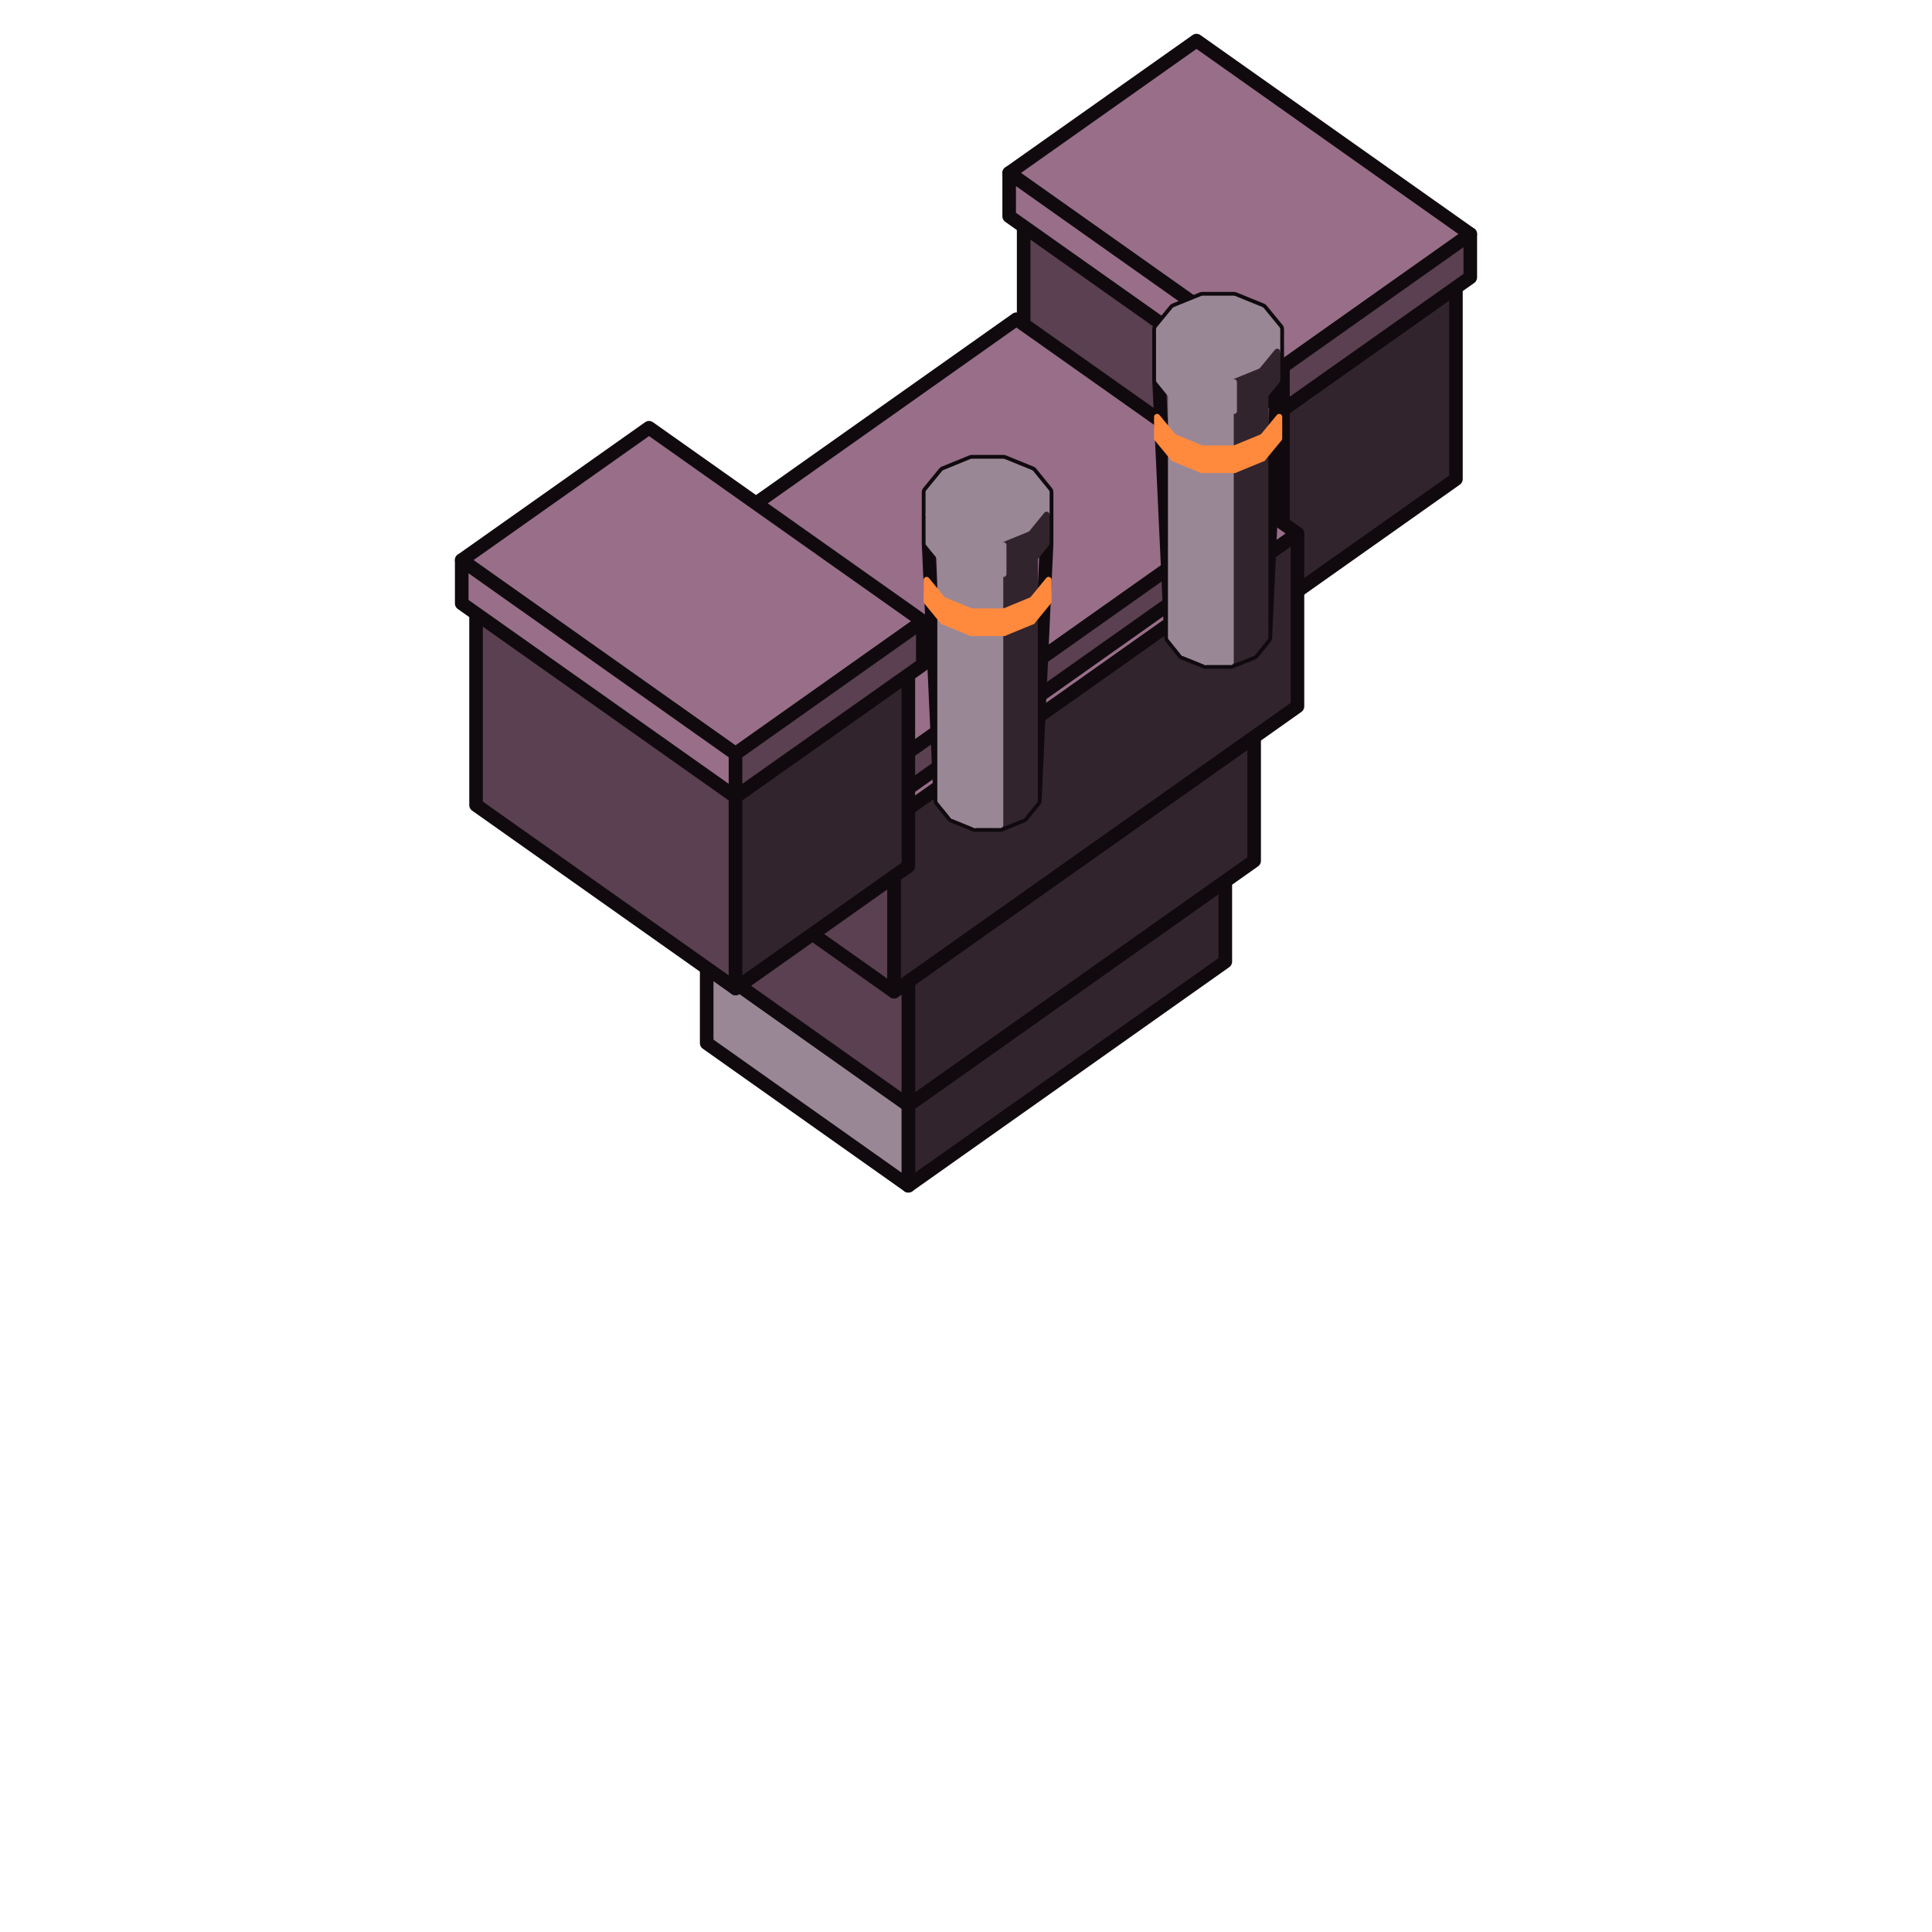
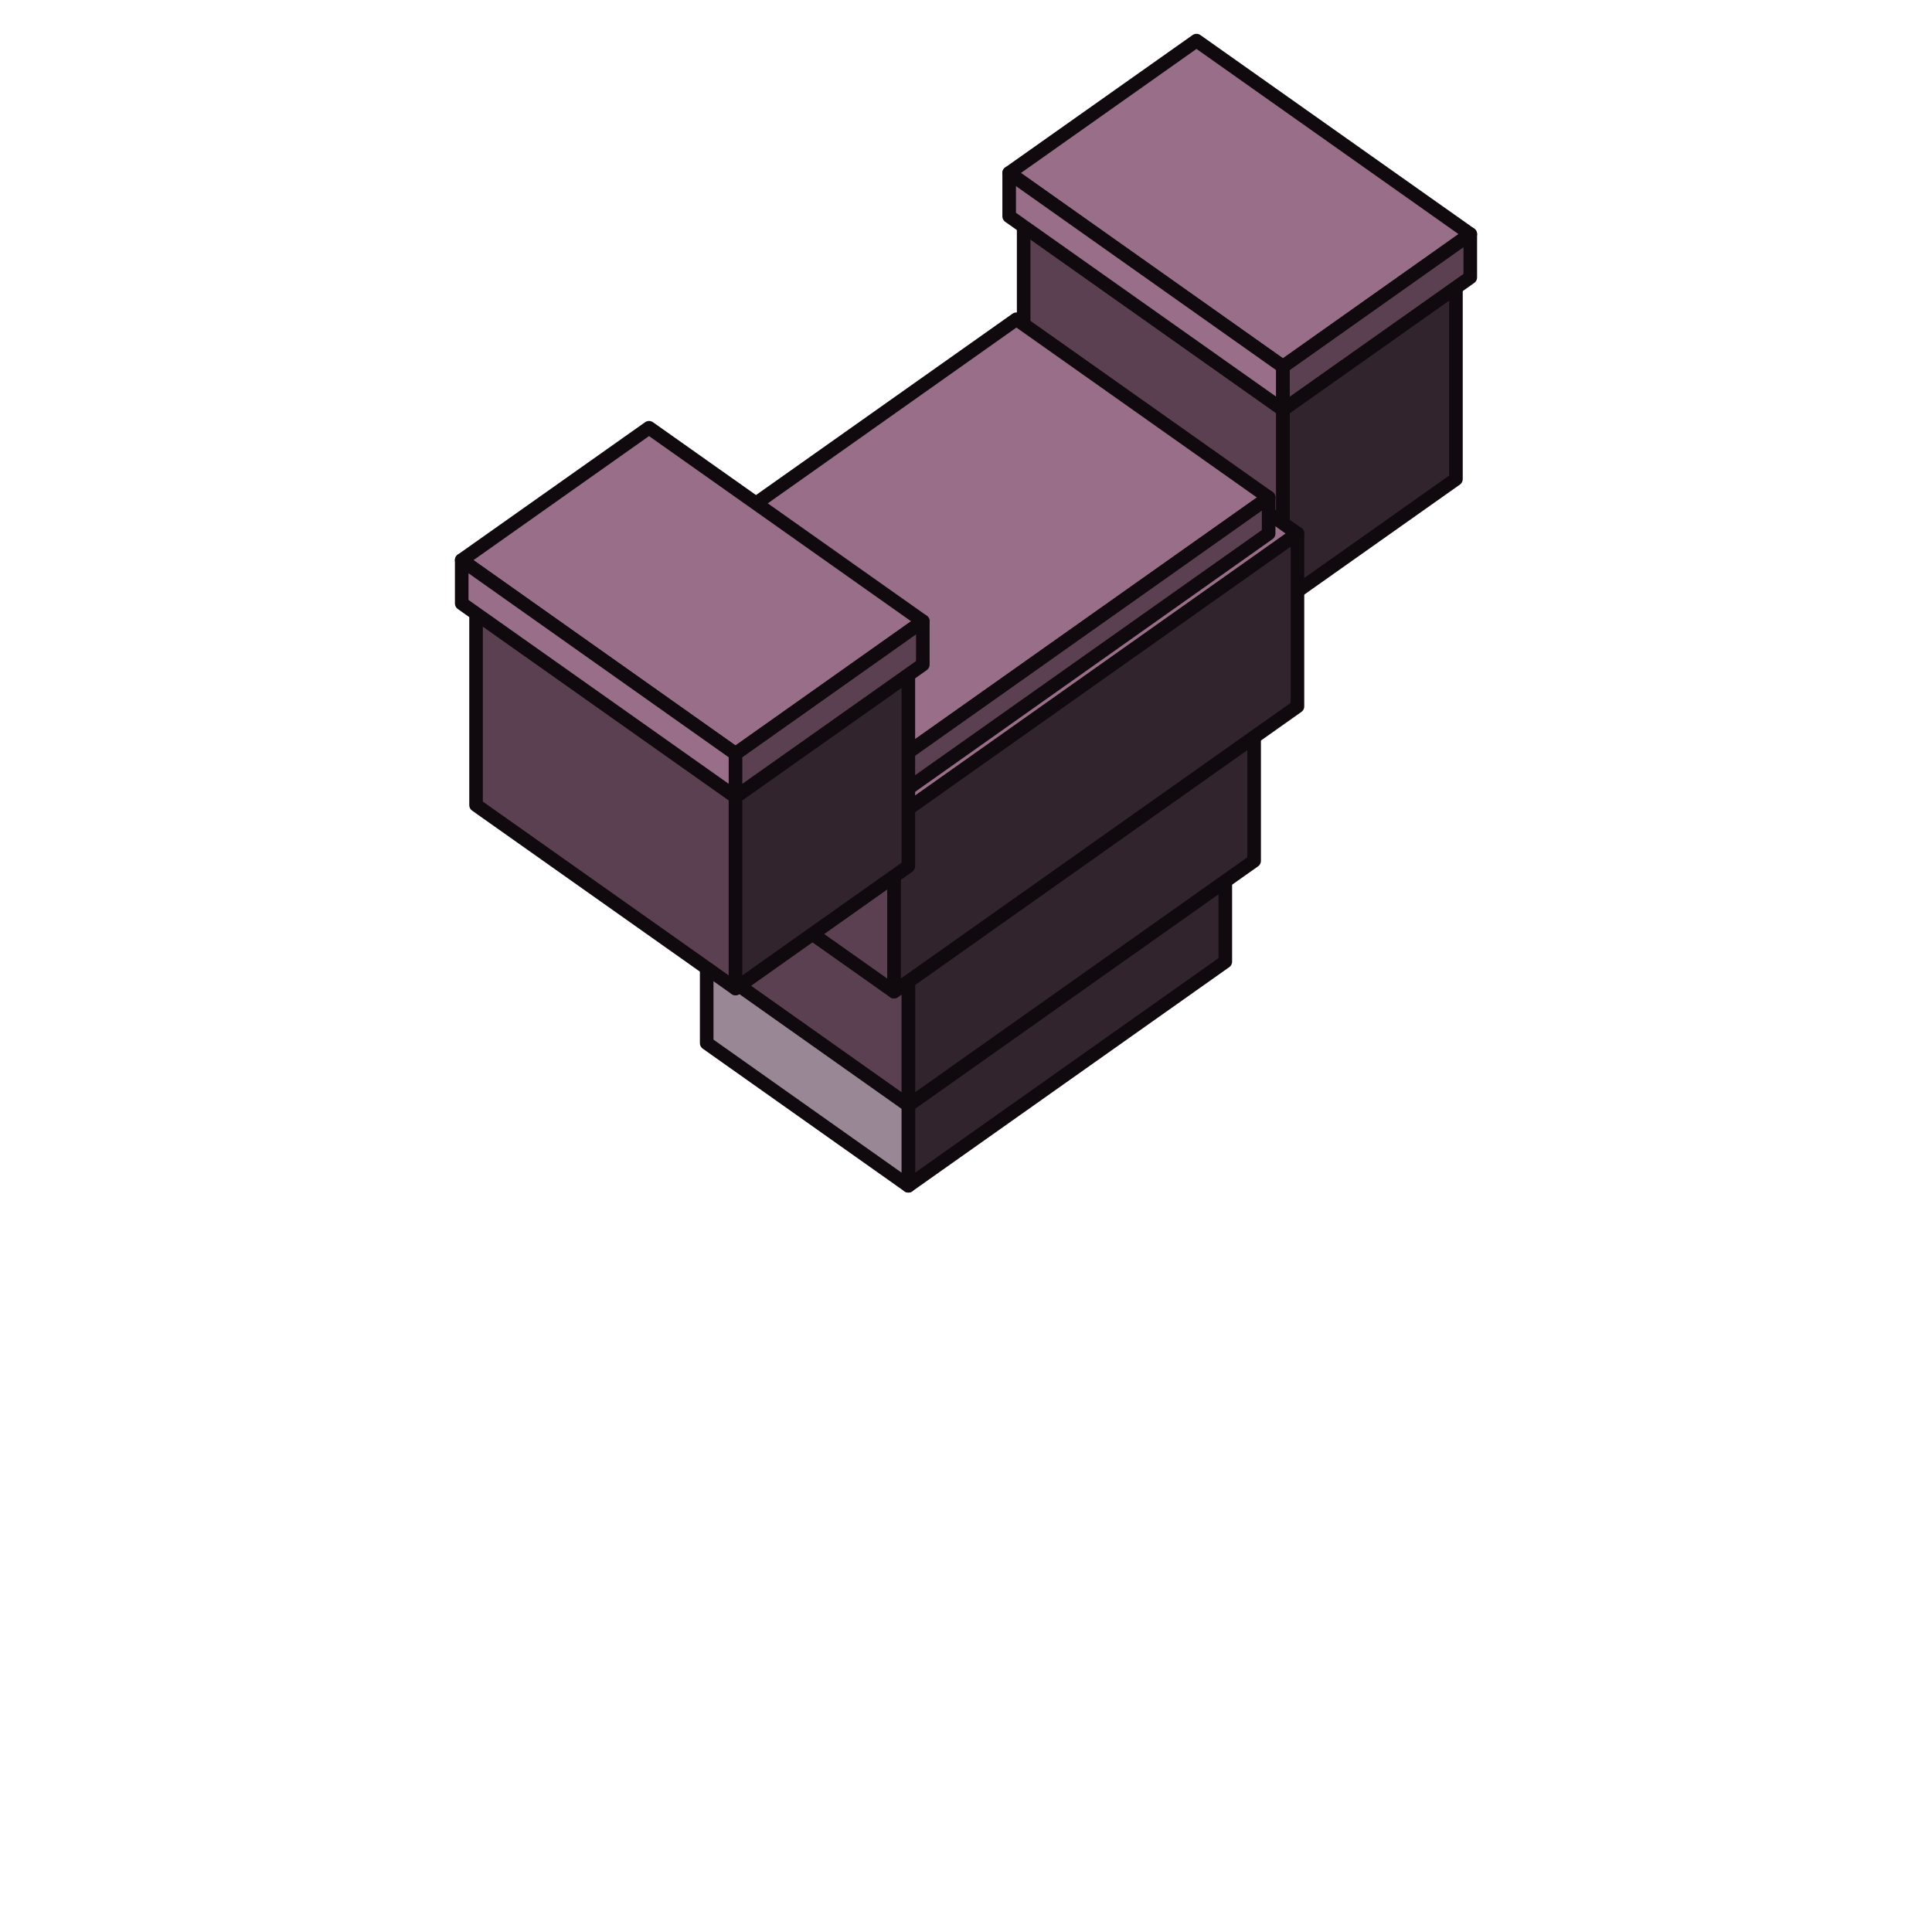
<svg xmlns="http://www.w3.org/2000/svg" viewBox="0 0 128 128" width="128" height="128" data-part-id="jugg_body" data-type="body" data-direction="west">
  <g stroke="#100a0e" stroke-width="0.9" stroke-linejoin="round">
    <path d="M45.39 51.64 L60.66 40.84 L60.66 39.5 L45.39 50.3 Z" fill="#ff8a3d" stroke="none" />
    <path d="M60.66 39.5 L60.18 39.16 L44.91 49.96 L45.39 50.3 Z" fill="#ff8a3d" stroke="none" />
    <path d="M69.73 20.62 L77.36 15.22 L77.36 12.35 L69.73 17.75 Z" fill="#ff8a3d" stroke="none" />
    <path d="M77.36 12.35 L76.79 11.95 L69.15 17.35 L69.73 17.75 Z" fill="#ff8a3d" stroke="none" />
    <path d="M81.18 57.03 L67.82 47.58 L46.82 62.43 L60.18 71.88 Z" fill="#9a8796" />
    <path d="M69.15 20.21 L69.73 20.62 L69.73 17.75 L69.15 17.35 Z" fill="#ff8a3d" stroke="none" />
    <path d="M44.43 55.57 L63.52 42.07 L63.52 26.8 L44.43 40.3 Z" fill="#32242d" />
    <path d="M44.91 51.3 L45.39 51.64 L45.39 50.3 L44.91 49.96 Z" fill="#ff8a3d" stroke="none" />
    <path d="M60.18 78.56 L81.18 63.71 L81.18 57.03 L60.18 71.88 Z" fill="#32242d" />
    <path d="M45.39 40.18 L60.66 29.38 L60.66 28.04 L45.39 38.84 Z" fill="#ff8a3d" stroke="none" />
    <path d="M46.82 69.11 L60.18 78.56 L60.18 71.88 L46.82 62.43 Z" fill="#9a8796" />
    <path d="M60.66 28.04 L60.18 27.71 L44.91 38.51 L45.39 38.84 Z" fill="#ff8a3d" stroke="none" />
    <path d="M63.52 26.8 L62.57 26.12 L43.48 39.62 L44.43 40.3 Z" fill="#5a4050" />
    <path d="M83.09 47.48 L66.86 36.0 L43.95 52.2 L60.18 63.68 Z" fill="#986e88" />
    <path d="M43.48 54.89 L44.43 55.57 L44.43 40.3 L43.48 39.62 Z" fill="#32242d" />
    <path d="M67.82 27.69 L85.0 39.84 L85.0 26.48 L67.82 14.33 Z" fill="#5a4050" />
    <path d="M60.18 73.23 L83.09 57.03 L83.09 47.48 L60.18 63.68 Z" fill="#32242d" />
    <path d="M96.46 18.38 L79.27 6.23 L67.82 14.33 L85.0 26.48 Z" fill="#986e88" />
    <path d="M44.91 39.84 L45.39 40.18 L45.39 38.84 L44.91 38.51 Z" fill="#ff8a3d" stroke="none" />
    <path d="M85.0 39.84 L96.46 31.74 L96.46 18.38 L85.0 26.48 Z" fill="#32242d" />
    <path d="M97.41 15.51 L79.27 2.69 L66.86 11.46 L85.0 24.29 Z" fill="#986e88" />
    <path d="M43.95 61.75 L60.18 73.23 L60.18 63.68 L43.95 52.2 Z" fill="#5a4050" />
    <path d="M66.86 14.33 L85.0 27.15 L85.0 24.29 L66.86 11.46 Z" fill="#986e88" />
    <path d="M85.96 35.35 L67.34 22.19 L40.61 41.09 L59.23 54.25 Z" fill="#986e88" />
    <path d="M84.05 32.96 L67.34 21.15 L42.52 38.7 L59.23 50.51 Z" fill="#986e88" />
    <path d="M85.0 27.15 L97.41 18.38 L97.41 15.51 L85.0 24.29 Z" fill="#5a4050" />
    <path d="M59.23 65.7 L85.96 46.8 L85.96 35.35 L59.23 54.25 Z" fill="#32242d" />
    <path d="M40.61 52.54 L59.23 65.7 L59.23 54.25 L40.61 41.09 Z" fill="#5a4050" />
    <path d="M59.23 52.9 L84.05 35.35 L84.05 32.96 L59.23 50.51 Z" fill="#5a4050" />
-     <path d="M76.79 21.81 L77.84 20.53 L79.66 19.79 L81.75 19.79 L83.57 20.53 L84.62 21.81 L84.62 25.2 L83.83 42.24 L83.0 43.27 L81.54 43.86 L79.87 43.86 L78.41 43.27 L77.58 42.24 L76.79 25.2 Z" fill="none" />
-     <path d="M77.58 42.24 L78.41 43.27 L78.41 26.08 L77.58 25.06 Z" fill="#9a8796" stroke="#9a8796" stroke-width="0.4" />
-     <path d="M83.0 43.27 L83.83 42.24 L83.83 25.06 L83.0 26.08 Z" fill="#32242d" stroke="#32242d" stroke-width="0.4" />
-     <path d="M78.41 43.27 L79.87 43.86 L79.87 26.68 L78.41 26.08 Z" fill="#9a8796" stroke="#9a8796" stroke-width="0.4" />
-     <path d="M81.54 43.86 L83.0 43.27 L83.0 26.08 L81.54 26.68 Z" fill="#32242d" stroke="#32242d" stroke-width="0.4" />
-     <path d="M79.87 43.86 L81.54 43.86 L81.54 26.68 L79.87 26.68 Z" fill="#9a8796" stroke="#9a8796" stroke-width="0.4" />
    <path d="M42.52 41.09 L59.23 52.9 L59.23 50.51 L42.52 38.7 Z" fill="#986e88" />
    <path d="M33.45 46.27 L41.09 40.87 L41.09 38.0 L33.45 43.4 Z" fill="#ff8a3d" stroke="none" />
    <path d="M41.09 38.0 L40.52 37.6 L32.88 43.0 L33.45 43.4 Z" fill="#ff8a3d" stroke="none" />
-     <path d="M76.66 29.05 L77.75 30.37 L77.75 28.94 L76.66 27.62 Z" fill="#ff8a3d" stroke="#ff8a3d" stroke-width="0.4" />
-     <path d="M83.66 30.37 L84.75 29.05 L84.75 27.62 L83.66 28.94 Z" fill="#ff8a3d" stroke="#ff8a3d" stroke-width="0.4" />
    <path d="M32.88 45.86 L33.45 46.27 L33.45 43.4 L32.88 43.0 Z" fill="#ff8a3d" stroke="none" />
-     <path d="M77.75 30.37 L79.62 31.14 L79.62 29.71 L77.75 28.94 Z" fill="#ff8a3d" stroke="#ff8a3d" stroke-width="0.4" />
-     <path d="M81.79 31.14 L83.66 30.37 L83.66 28.94 L81.79 29.71 Z" fill="#ff8a3d" stroke="#ff8a3d" stroke-width="0.4" />
-     <path d="M79.62 31.14 L81.79 31.14 L81.79 29.71 L79.62 29.71 Z" fill="#ff8a3d" stroke="#ff8a3d" stroke-width="0.4" />
-     <path d="M77.84 20.53 L76.79 21.81 L76.79 23.3 L77.84 24.58 L79.66 25.32 L81.75 25.32 L83.57 24.58 L84.62 23.3 L84.62 21.81 L83.57 20.53 L81.75 19.79 L79.66 19.79 Z" fill="#9a8796" stroke="#9a8796" stroke-width="0.4" />
-     <path d="M76.79 25.2 L77.84 26.49 L77.84 24.58 L76.79 23.3 Z" fill="#9a8796" stroke="#9a8796" stroke-width="0.4" />
-     <path d="M83.57 26.49 L84.62 25.2 L84.62 23.3 L83.57 24.58 Z" fill="#32242d" stroke="#32242d" stroke-width="0.4" />
-     <path d="M77.84 26.49 L79.66 27.23 L79.66 25.32 L77.84 24.58 Z" fill="#9a8796" stroke="#9a8796" stroke-width="0.4" />
-     <path d="M81.75 27.23 L83.57 26.49 L83.57 24.58 L81.75 25.32 Z" fill="#32242d" stroke="#32242d" stroke-width="0.4" />
-     <path d="M79.66 27.23 L81.75 27.23 L81.75 25.32 L79.66 25.32 Z" fill="#9a8796" stroke="#9a8796" stroke-width="0.4" />
-     <path d="M61.52 32.61 L62.57 31.33 L64.38 30.59 L66.48 30.59 L68.3 31.33 L69.34 32.61 L69.34 36.0 L68.56 53.04 L67.72 54.07 L66.27 54.66 L64.59 54.66 L63.14 54.07 L62.3 53.04 L61.52 36.0 Z" fill="none" />
-     <path d="M62.3 53.04 L63.14 54.07 L63.14 36.88 L62.3 35.86 Z" fill="#9a8796" stroke="#9a8796" stroke-width="0.4" />
-     <path d="M67.72 54.07 L68.56 53.04 L68.56 35.86 L67.72 36.88 Z" fill="#32242d" stroke="#32242d" stroke-width="0.4" />
-     <path d="M63.14 54.07 L64.59 54.66 L64.59 37.48 L63.14 36.88 Z" fill="#9a8796" stroke="#9a8796" stroke-width="0.4" />
-     <path d="M66.27 54.66 L67.72 54.07 L67.72 36.88 L66.27 37.48 Z" fill="#32242d" stroke="#32242d" stroke-width="0.4" />
-     <path d="M64.59 54.66 L66.27 54.66 L66.27 37.48 L64.59 37.48 Z" fill="#9a8796" stroke="#9a8796" stroke-width="0.4" />
    <path d="M31.54 53.34 L48.73 65.49 L48.73 52.13 L31.54 39.98 Z" fill="#5a4050" />
    <path d="M60.18 44.03 L43.0 31.88 L31.54 39.98 L48.73 52.13 Z" fill="#986e88" />
    <path d="M48.73 65.49 L60.18 57.39 L60.18 44.03 L48.73 52.13 Z" fill="#32242d" />
    <path d="M61.14 41.16 L43.0 28.34 L30.59 37.11 L48.73 49.94 Z" fill="#986e88" />
-     <path d="M61.39 39.85 L62.47 41.17 L62.47 39.74 L61.39 38.42 Z" fill="#ff8a3d" stroke="#ff8a3d" stroke-width="0.4" />
-     <path d="M68.39 41.17 L69.47 39.85 L69.47 38.42 L68.39 39.74 Z" fill="#ff8a3d" stroke="#ff8a3d" stroke-width="0.4" />
-     <path d="M62.47 41.17 L64.35 41.94 L64.35 40.51 L62.47 39.74 Z" fill="#ff8a3d" stroke="#ff8a3d" stroke-width="0.4" />
-     <path d="M66.52 41.94 L68.39 41.17 L68.39 39.74 L66.52 40.51 Z" fill="#ff8a3d" stroke="#ff8a3d" stroke-width="0.4" />
-     <path d="M64.35 41.94 L66.52 41.94 L66.52 40.51 L64.35 40.51 Z" fill="#ff8a3d" stroke="#ff8a3d" stroke-width="0.4" />
-     <path d="M62.57 31.33 L61.52 32.61 L61.52 34.1 L62.57 35.38 L64.38 36.12 L66.48 36.12 L68.3 35.38 L69.34 34.1 L69.34 32.61 L68.3 31.33 L66.48 30.59 L64.38 30.59 Z" fill="#9a8796" stroke="#9a8796" stroke-width="0.4" />
-     <path d="M61.52 36.0 L62.57 37.29 L62.57 35.38 L61.52 34.1 Z" fill="#9a8796" stroke="#9a8796" stroke-width="0.4" />
-     <path d="M68.3 37.29 L69.34 36.0 L69.34 34.1 L68.3 35.38 Z" fill="#32242d" stroke="#32242d" stroke-width="0.4" />
    <path d="M30.59 39.98 L48.73 52.8 L48.73 49.94 L30.59 37.11 Z" fill="#986e88" />
-     <path d="M62.57 37.29 L64.38 38.03 L64.38 36.12 L62.57 35.38 Z" fill="#9a8796" stroke="#9a8796" stroke-width="0.4" />
-     <path d="M66.48 38.03 L68.3 37.29 L68.3 35.38 L66.48 36.12 Z" fill="#32242d" stroke="#32242d" stroke-width="0.4" />
-     <path d="M64.38 38.03 L66.48 38.03 L66.48 36.12 L64.38 36.12 Z" fill="#9a8796" stroke="#9a8796" stroke-width="0.4" />
    <path d="M48.73 52.8 L61.14 44.03 L61.14 41.16 L48.73 49.94 Z" fill="#5a4050" />
  </g>
</svg>
